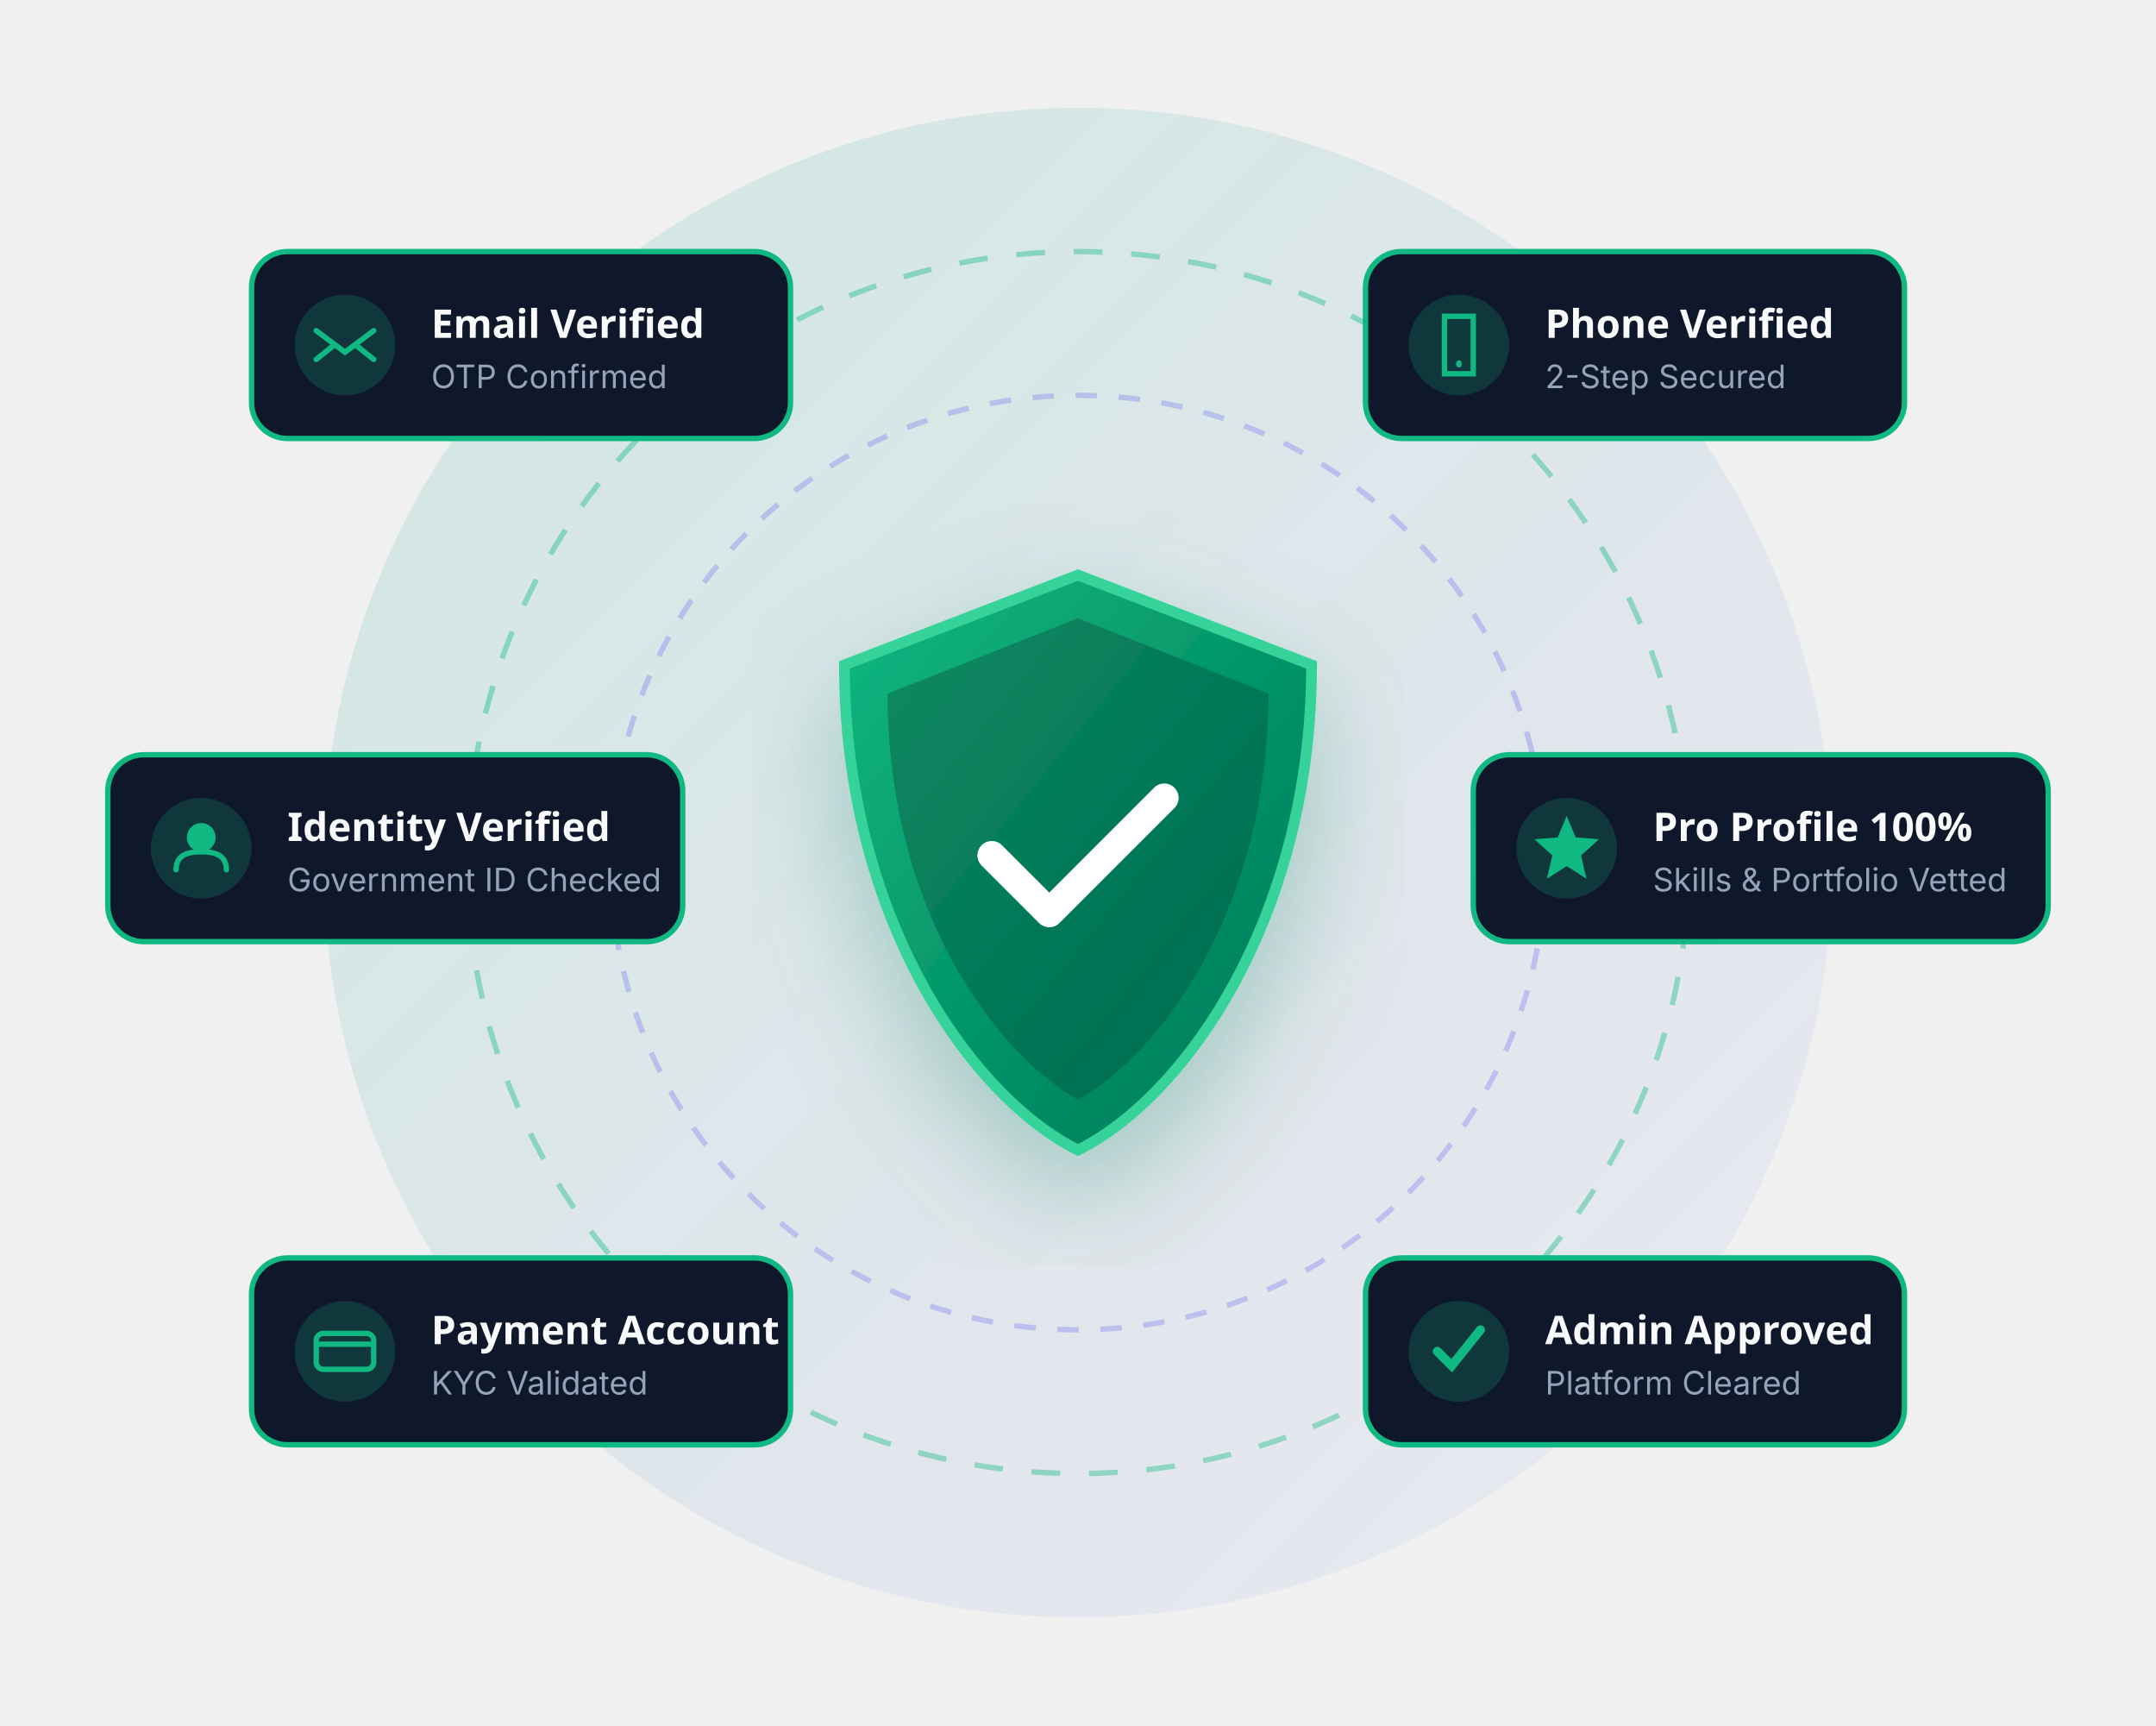
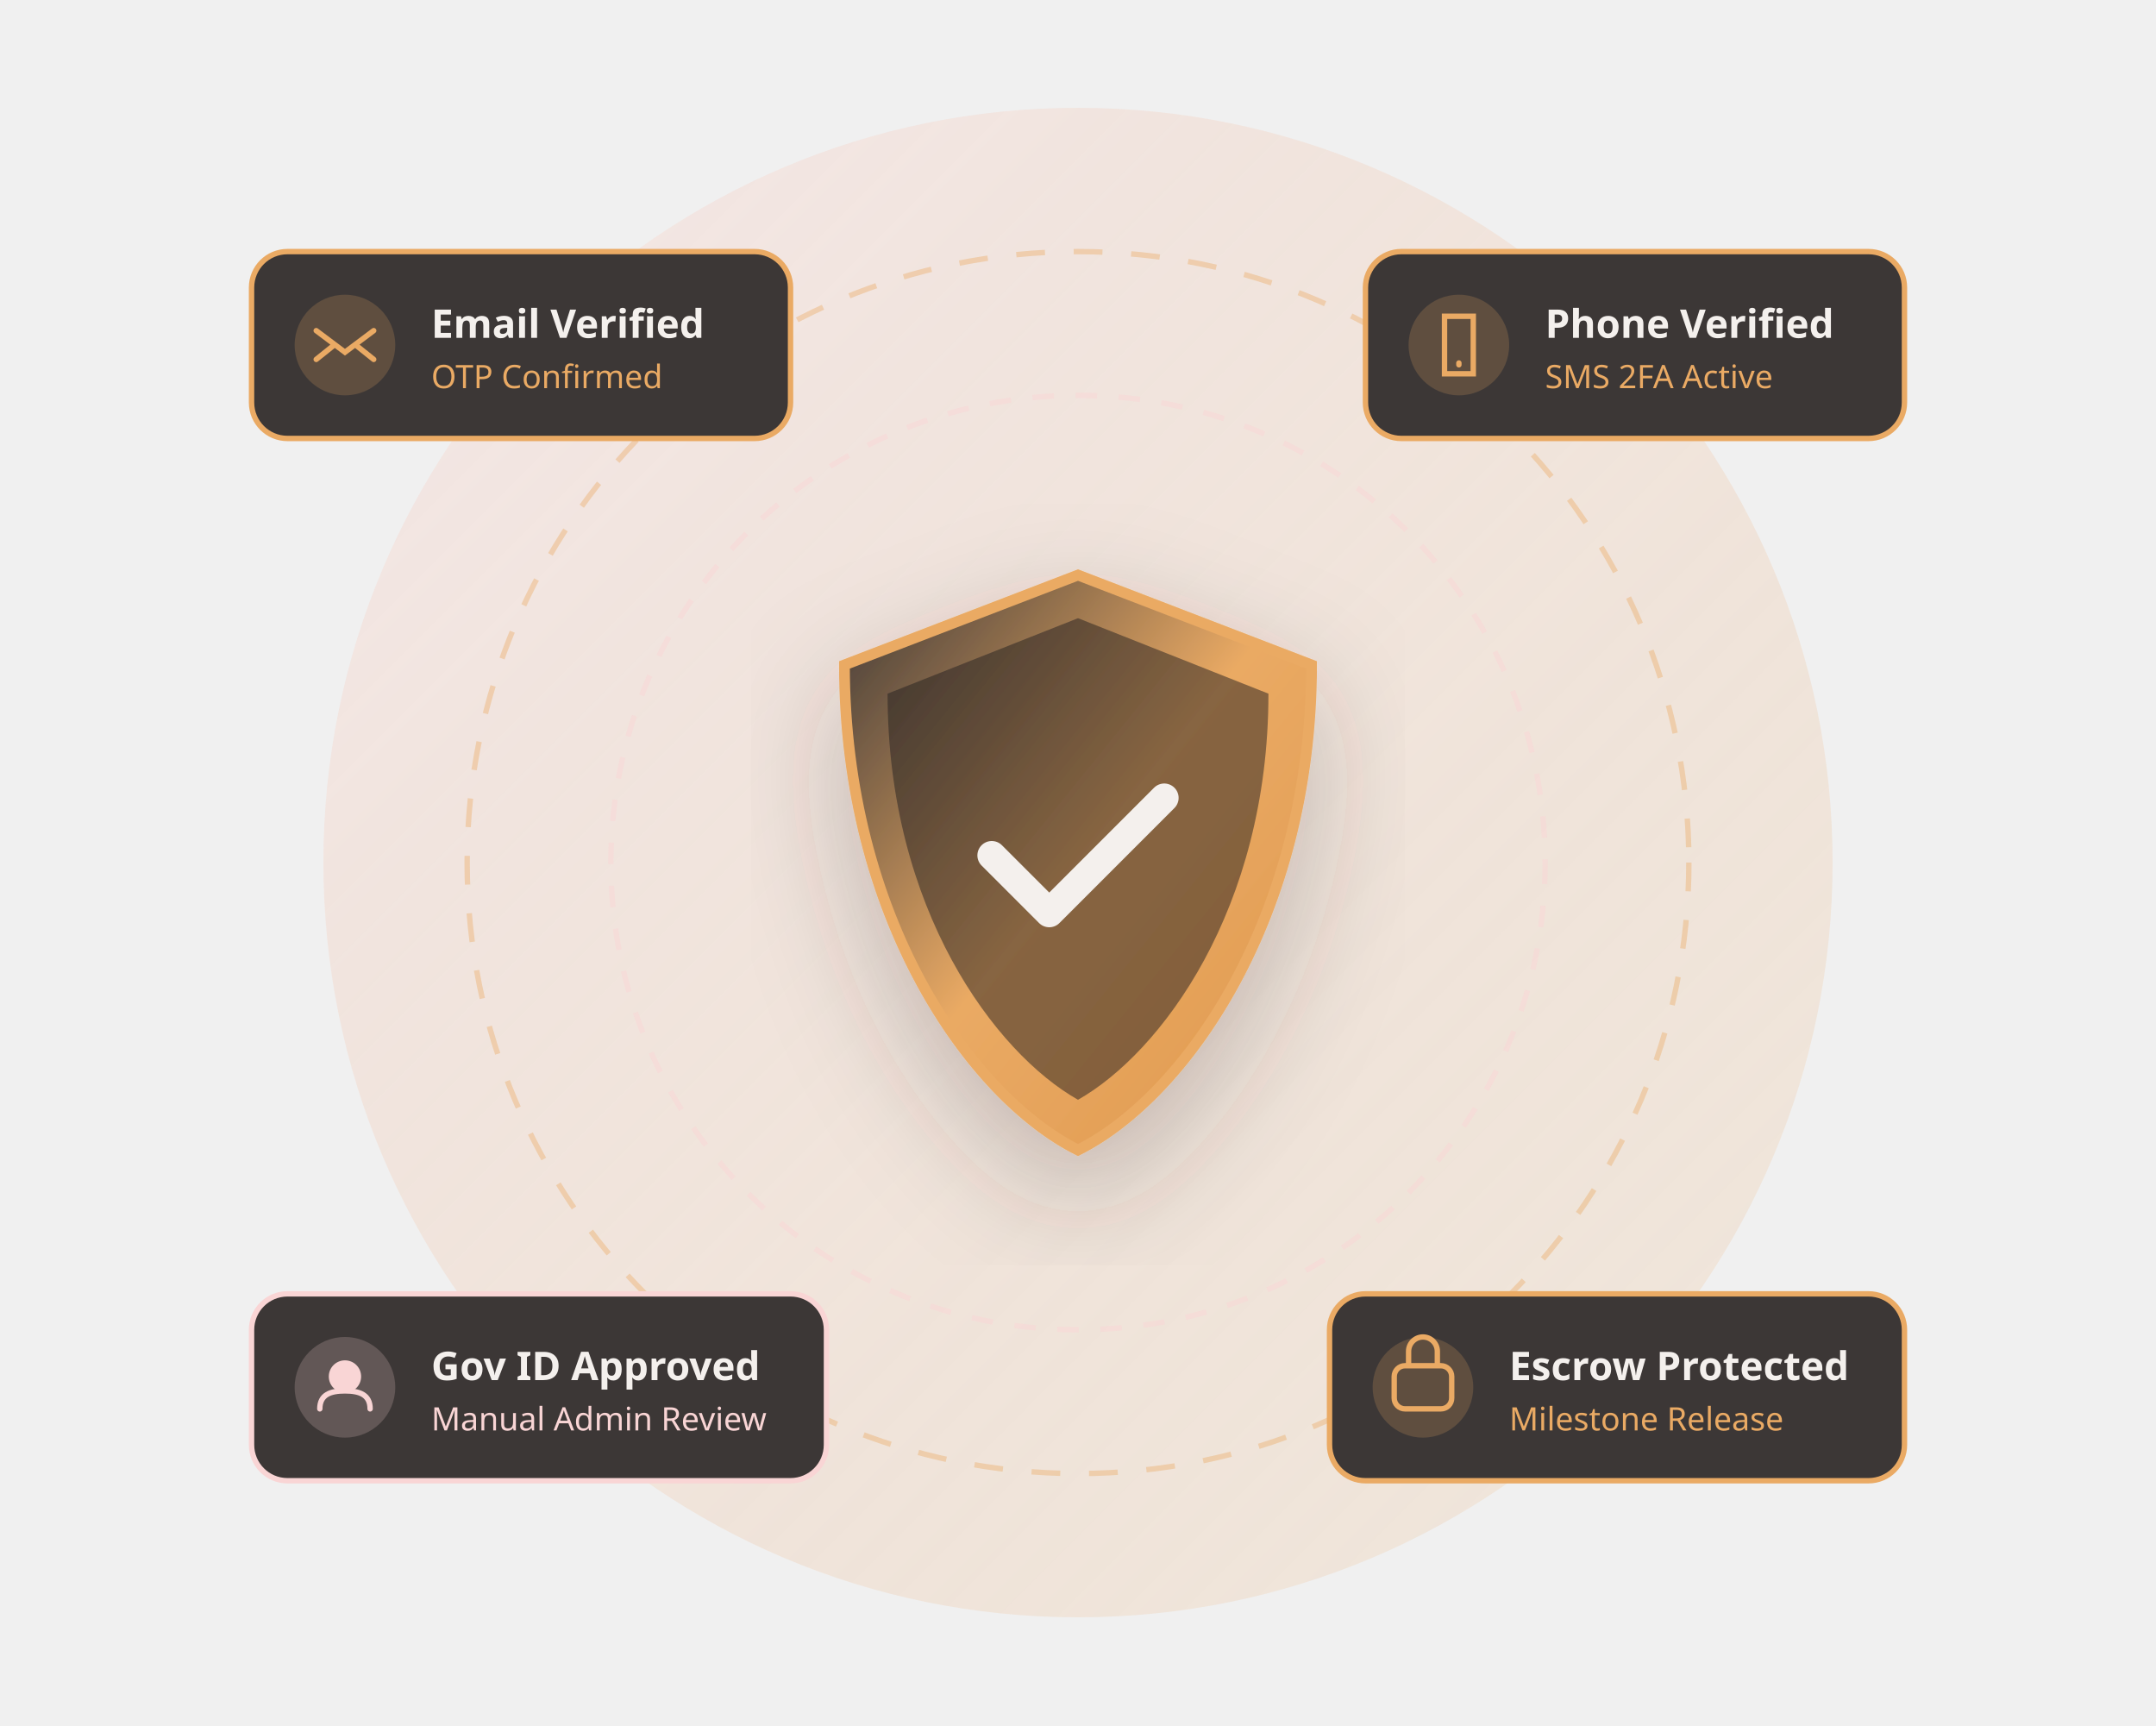
<svg xmlns="http://www.w3.org/2000/svg" viewBox="0 0 600 480" width="100%" height="100%" fill="none">
  <defs>
    <linearGradient id="shieldGrad" x1="0%" y1="0%" x2="100%" y2="100%">
-       <stop offset="0%" stop-color="#10b981" />
-       <stop offset="50%" stop-color="#059669" />
-       <stop offset="100%" stop-color="#047857" />
+       <stop offset="0%" stop-color="#3c3736" />
+       <stop offset="50%" stop-color="#eaaa64" />
+       <stop offset="100%" stop-color="#df984d" />
    </linearGradient>
    <linearGradient id="trustBgGlow" x1="0%" y1="0%" x2="100%" y2="100%">
-       <stop offset="0%" stop-color="#10b981" stop-opacity="0.15" />
-       <stop offset="100%" stop-color="#6366f1" stop-opacity="0.05" />
+       <stop offset="0%" stop-color="#f9d5d5" stop-opacity="0.35" />
+       <stop offset="100%" stop-color="#eaaa64" stop-opacity="0.15" />
    </linearGradient>
    <filter id="shieldShadow" x="-20%" y="-20%" width="140%" height="140%">
-       <feDropShadow dx="0" dy="12" stdDeviation="16" flood-color="#047857" flood-opacity="0.3" />
+       <feDropShadow dx="0" dy="12" stdDeviation="16" flood-color="#3c3736" flood-opacity="0.25" />
    </filter>
  </defs>
  <circle cx="300" cy="240" r="210" fill="url(#trustBgGlow)" />
-   <circle cx="300" cy="240" r="170" stroke="#10b981" stroke-width="1.5" stroke-dasharray="8 8" opacity="0.4" />
-   <circle cx="300" cy="240" r="130" stroke="#6366f1" stroke-width="1.5" stroke-dasharray="6 6" opacity="0.3" />
+   <circle cx="300" cy="240" r="170" stroke="#eaaa64" stroke-width="1.5" stroke-dasharray="8 8" opacity="0.4" />
+   <circle cx="300" cy="240" r="130" stroke="#f9d5d5" stroke-width="1.5" stroke-dasharray="6 6" opacity="0.5" />
  <g transform="translate(230, 160)" filter="url(#shieldShadow)">
-     <path d="M70 0 L135 25 C135 95 100 145 70 160 C40 145 5 95 5 25 Z" fill="url(#shieldGrad)" stroke="#34d399" stroke-width="3" />
-     <path d="M70 12 L123 33 C123 93 93 133 70 146 C47 133 17 93 17 33 Z" fill="#064e3b" opacity="0.4" />
-     <path d="M46 78 L62 94 L94 62" stroke="#ffffff" stroke-width="8" stroke-linecap="round" stroke-linejoin="round" />
+     <path d="M70 0 L135 25 C135 95 100 145 70 160 C40 145 5 95 5 25 Z" fill="url(#shieldGrad)" stroke="#eaaa64" stroke-width="3" />
+     <path d="M70 12 L123 33 C123 93 93 133 70 146 C47 133 17 93 17 33 Z" fill="#242020" opacity="0.5" />
+     <path d="M46 78 L62 94 L94 62" stroke="#f4f0ed" stroke-width="8" stroke-linecap="round" stroke-linejoin="round" />
  </g>
  <g transform="translate(70, 70)">
-     <rect width="150" height="52" rx="10" fill="#0f172a" stroke="#10b981" stroke-width="1.5" />
-     <circle cx="26" cy="26" r="14" fill="#10b981" opacity="0.2" />
-     <path d="M18 22 L26 28 L34 22 M18 30 L23 26 M34 30 L29 26" stroke="#10b981" stroke-width="1.5" stroke-linecap="round" fill="none" />
-     <text x="50" y="24" fill="#f8fafc" font-family="'Plus Jakarta Sans', sans-serif" font-size="11" font-weight="700">Email Verified</text>
-     <text x="50" y="38" fill="#94a3b8" font-family="'Inter', sans-serif" font-size="9">OTP Confirmed</text>
+     <rect width="150" height="52" rx="10" fill="#3c3736" stroke="#eaaa64" stroke-width="1.5" />
+     <circle cx="26" cy="26" r="14" fill="#eaaa64" opacity="0.2" />
+     <path d="M18 22 L26 28 L34 22 M18 30 L23 26 M34 30 L29 26" stroke="#eaaa64" stroke-width="1.5" stroke-linecap="round" fill="none" />
+     <text x="50" y="24" fill="#f4f0ed" font-family="'Plus Jakarta Sans', sans-serif" font-size="11" font-weight="700">Email Verified</text>
+     <text x="50" y="38" fill="#eaaa64" font-family="'Outfit', sans-serif" font-size="9">OTP Confirmed</text>
  </g>
  <g transform="translate(380, 70)">
-     <rect width="150" height="52" rx="10" fill="#0f172a" stroke="#10b981" stroke-width="1.5" />
-     <circle cx="26" cy="26" r="14" fill="#10b981" opacity="0.2" />
-     <path d="M22 18 L30 18 L30 34 L22 34 Z M26 31 L26 31.5" stroke="#10b981" stroke-width="1.5" stroke-linecap="round" />
-     <text x="50" y="24" fill="#f8fafc" font-family="'Plus Jakarta Sans', sans-serif" font-size="11" font-weight="700">Phone Verified</text>
-     <text x="50" y="38" fill="#94a3b8" font-family="'Inter', sans-serif" font-size="9">2-Step Secured</text>
+     <rect width="150" height="52" rx="10" fill="#3c3736" stroke="#eaaa64" stroke-width="1.5" />
+     <circle cx="26" cy="26" r="14" fill="#eaaa64" opacity="0.2" />
+     <path d="M22 18 L30 18 L30 34 L22 34 Z M26 31 L26 31.5" stroke="#eaaa64" stroke-width="1.5" stroke-linecap="round" />
+     <text x="50" y="24" fill="#f4f0ed" font-family="'Plus Jakarta Sans', sans-serif" font-size="11" font-weight="700">Phone Verified</text>
+     <text x="50" y="38" fill="#eaaa64" font-family="'Outfit', sans-serif" font-size="9">SMS 2FA Active</text>
  </g>
-   <g transform="translate(30, 210)">
-     <rect width="160" height="52" rx="10" fill="#0f172a" stroke="#10b981" stroke-width="1.5" />
-     <circle cx="26" cy="26" r="14" fill="#10b981" opacity="0.2" />
-     <circle cx="26" cy="23" r="4" fill="#10b981" />
-     <path d="M19 32 C19 28 22 27 26 27 C30 27 33 28 33 32" stroke="#10b981" stroke-width="1.5" stroke-linecap="round" fill="none" />
-     <text x="50" y="24" fill="#f8fafc" font-family="'Plus Jakarta Sans', sans-serif" font-size="11" font-weight="700">Identity Verified</text>
-     <text x="50" y="38" fill="#94a3b8" font-family="'Inter', sans-serif" font-size="9">Government ID Checked</text>
+   <g transform="translate(70, 360)">
+     <rect width="160" height="52" rx="10" fill="#3c3736" stroke="#f9d5d5" stroke-width="1.5" />
+     <circle cx="26" cy="26" r="14" fill="#f9d5d5" opacity="0.2" />
+     <circle cx="26" cy="23" r="4.5" fill="#f9d5d5" />
+     <path d="M19 32 C19 28 22 27 26 27 C30 27 33 28 33 32" stroke="#f9d5d5" stroke-width="1.5" stroke-linecap="round" fill="none" />
+     <text x="50" y="24" fill="#f4f0ed" font-family="'Plus Jakarta Sans', sans-serif" font-size="11" font-weight="700">Gov ID Approved</text>
+     <text x="50" y="38" fill="#f9d5d5" font-family="'Outfit', sans-serif" font-size="9">Manual Admin Review</text>
  </g>
-   <g transform="translate(410, 210)">
-     <rect width="160" height="52" rx="10" fill="#0f172a" stroke="#10b981" stroke-width="1.5" />
-     <circle cx="26" cy="26" r="14" fill="#10b981" opacity="0.2" />
-     <polygon points="26,17 28.5,23 35,23.5 30,28 31.5,34.5 26,31 20.5,34.5 22,28 17,23.5 23.5,23" fill="#10b981" />
-     <text x="50" y="24" fill="#f8fafc" font-family="'Plus Jakarta Sans', sans-serif" font-size="11" font-weight="700">Pro Profile 100%</text>
-     <text x="50" y="38" fill="#94a3b8" font-family="'Inter', sans-serif" font-size="9">Skills &amp; Portfolio Vetted</text>
-   </g>
-   <g transform="translate(70, 350)">
-     <rect width="150" height="52" rx="10" fill="#0f172a" stroke="#10b981" stroke-width="1.5" />
-     <circle cx="26" cy="26" r="14" fill="#10b981" opacity="0.2" />
-     <rect x="18" y="21" width="16" height="10" rx="2" stroke="#10b981" stroke-width="1.5" fill="none" />
-     <line x1="18" y1="24" x2="34" y2="24" stroke="#10b981" stroke-width="1.5" />
-     <text x="50" y="24" fill="#f8fafc" font-family="'Plus Jakarta Sans', sans-serif" font-size="11" font-weight="700">Payment Account</text>
-     <text x="50" y="38" fill="#94a3b8" font-family="'Inter', sans-serif" font-size="9">KYC Validated</text>
-   </g>
-   <g transform="translate(380, 350)">
-     <rect width="150" height="52" rx="10" fill="#0f172a" stroke="#10b981" stroke-width="1.5" />
-     <circle cx="26" cy="26" r="14" fill="#10b981" opacity="0.2" />
-     <path d="M20 26 L24 30 L32 20" stroke="#10b981" stroke-width="2.5" stroke-linecap="round" />
-     <text x="50" y="24" fill="#f8fafc" font-family="'Plus Jakarta Sans', sans-serif" font-size="11" font-weight="700">Admin Approved</text>
-     <text x="50" y="38" fill="#94a3b8" font-family="'Inter', sans-serif" font-size="9">Platform Cleared</text>
+   <g transform="translate(370, 360)">
+     <rect width="160" height="52" rx="10" fill="#3c3736" stroke="#eaaa64" stroke-width="1.5" />
+     <circle cx="26" cy="26" r="14" fill="#eaaa64" opacity="0.2" />
+     <rect x="18" y="20" width="16" height="12" rx="3" stroke="#eaaa64" stroke-width="1.5" fill="none" />
+     <path d="M22 20 V16 A4 4 0 0 1 30 16 V20" stroke="#eaaa64" stroke-width="1.5" fill="none" />
+     <text x="50" y="24" fill="#f4f0ed" font-family="'Plus Jakarta Sans', sans-serif" font-size="11" font-weight="700">Escrow Protected</text>
+     <text x="50" y="38" fill="#eaaa64" font-family="'Outfit', sans-serif" font-size="9">Milestone Release</text>
  </g>
</svg>
